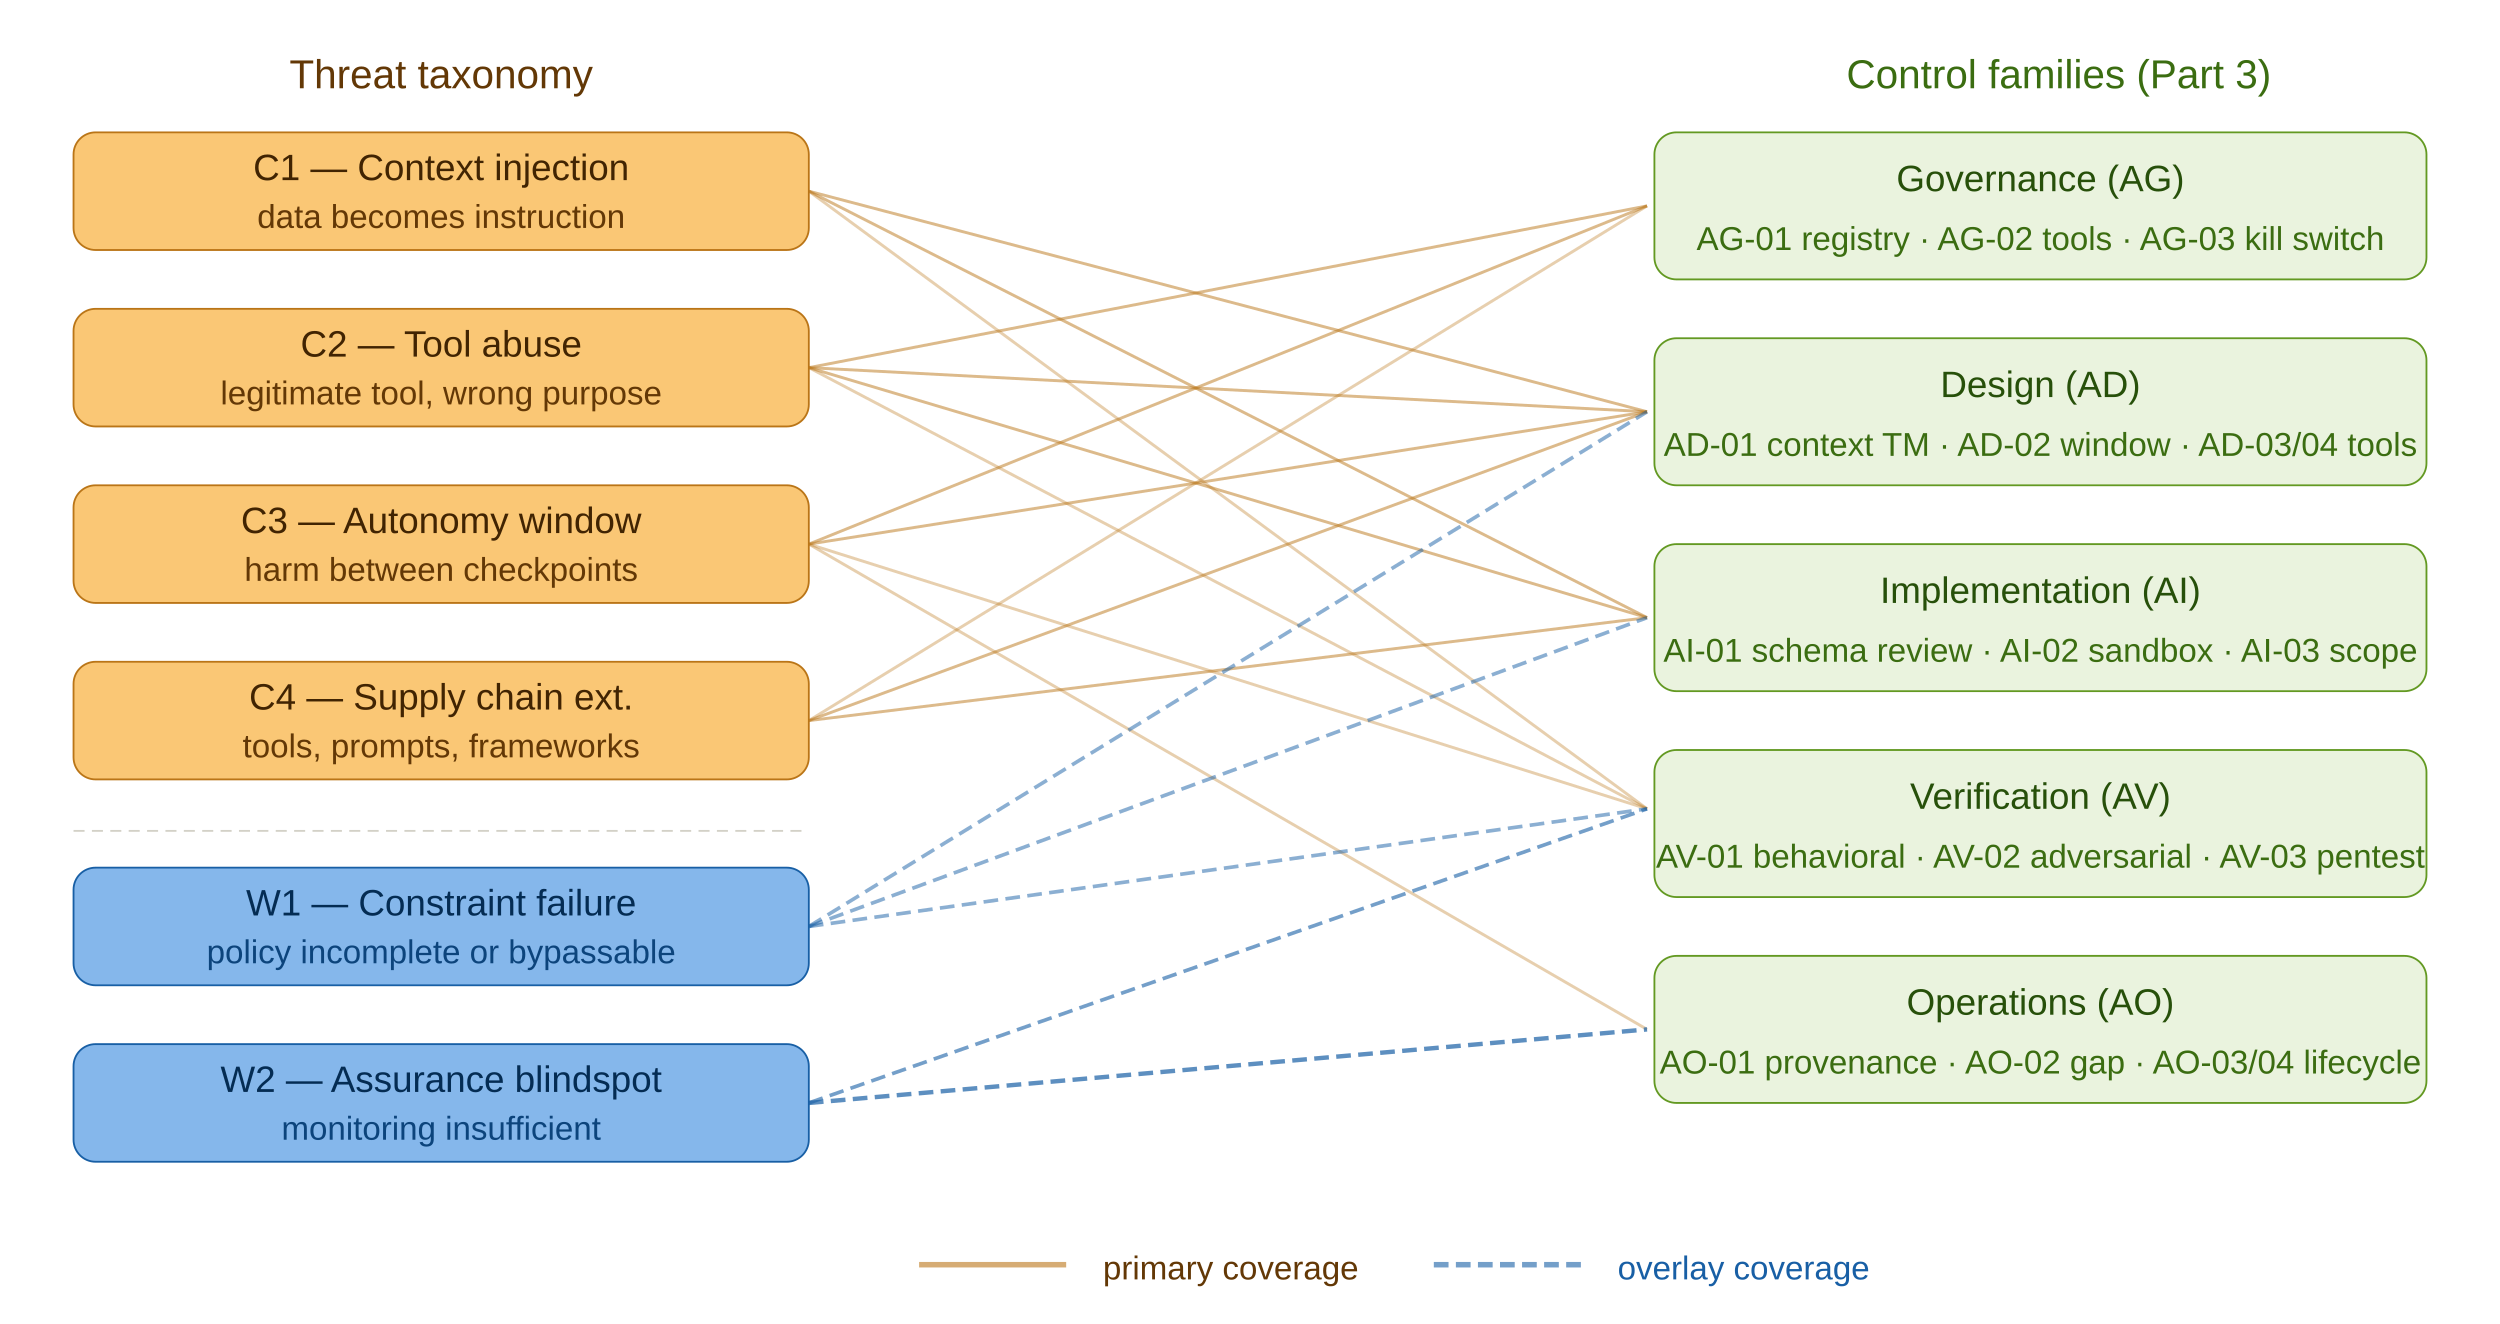
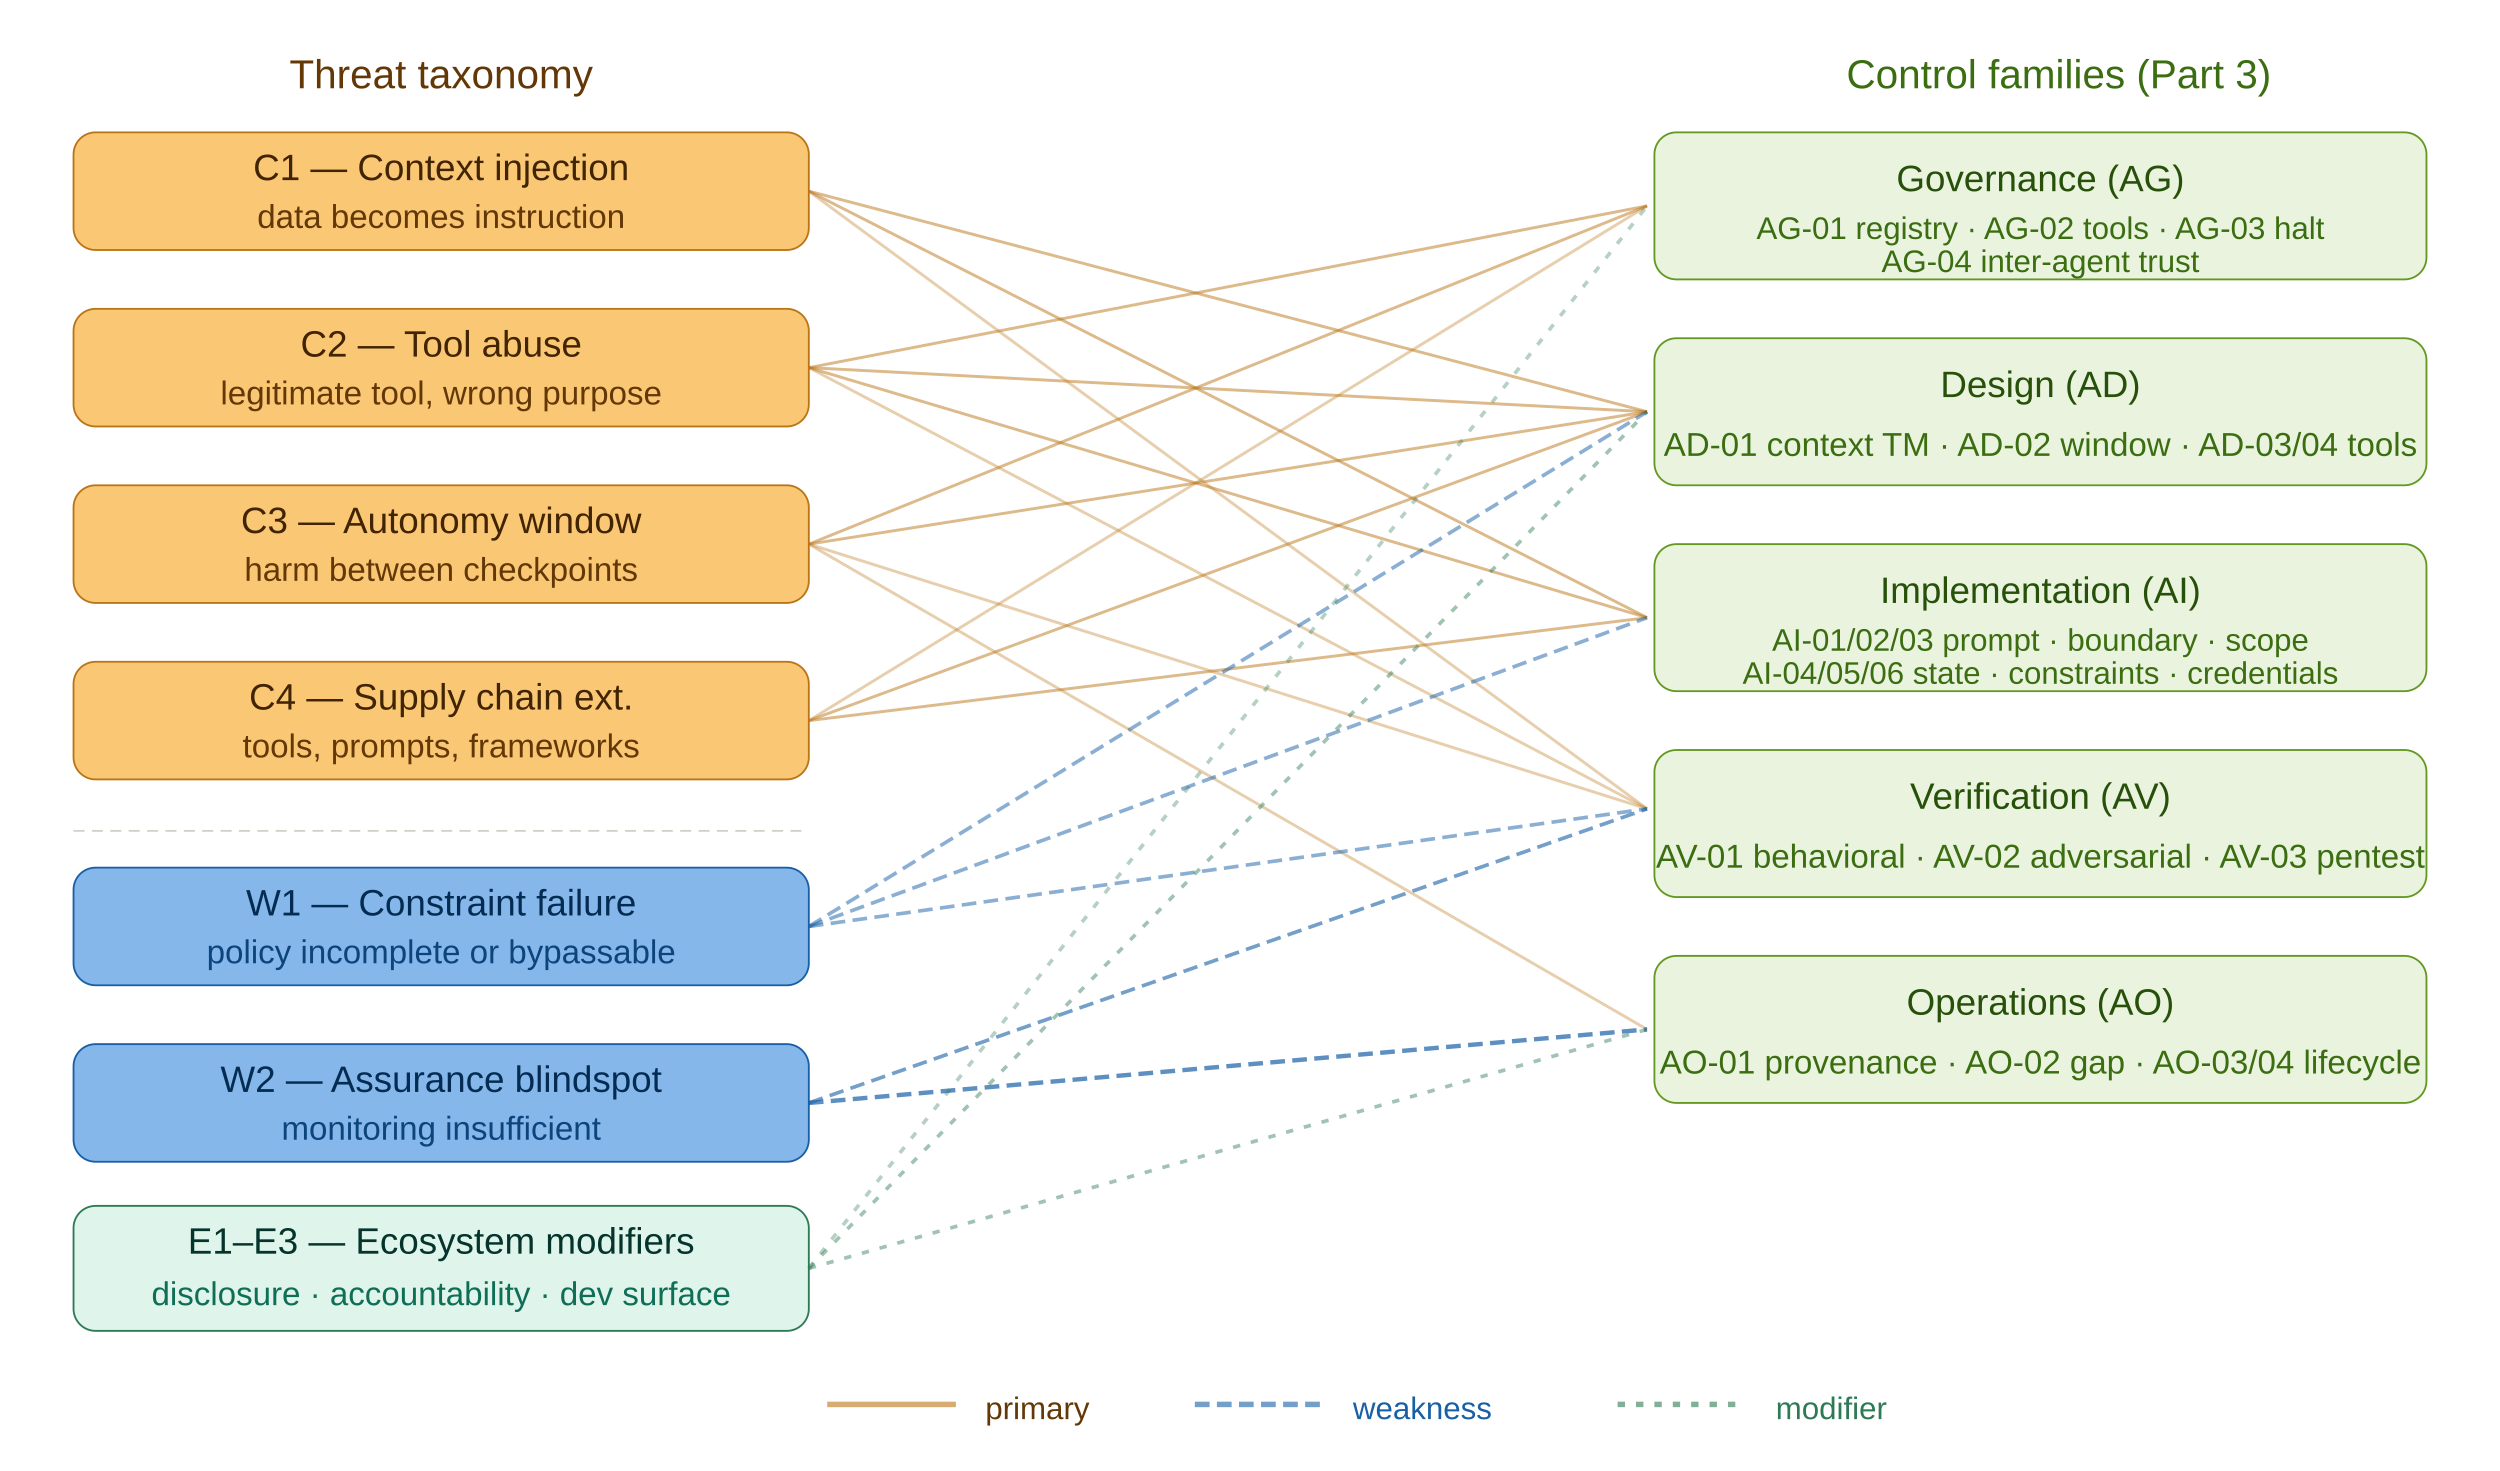
- <svg xmlns="http://www.w3.org/2000/svg" width="680" height="360" viewBox="0 0 680 360" role="img">
+ <svg xmlns="http://www.w3.org/2000/svg" width="680" height="400" viewBox="0 0 680 400" role="img">
  <defs>
    <marker id="arr" viewBox="0 0 10 10" refX="8" refY="5" markerWidth="6" markerHeight="6" orient="auto-start-reverse">
      <path d="M2 1L8 5L2 9" fill="none" stroke="context-stroke" stroke-width="1.5" stroke-linecap="round" stroke-linejoin="round" />
    </marker>
  </defs>
  <text x="120" y="24" text-anchor="middle" font-family="Arial, sans-serif" font-size="11" font-weight="500" fill="#633806">Threat taxonomy</text>
  <rect x="20" y="36" width="200" height="32" rx="6" fill="#fac775" stroke="#ba7517" stroke-width="0.5" />
  <text x="120" y="49" text-anchor="middle" font-family="Arial, sans-serif" font-size="10" font-weight="500" fill="#412402">C1 — Context injection</text>
  <text x="120" y="62" text-anchor="middle" font-family="Arial, sans-serif" font-size="9" fill="#633806">data becomes instruction</text>
  <rect x="20" y="84" width="200" height="32" rx="6" fill="#fac775" stroke="#ba7517" stroke-width="0.5" />
  <text x="120" y="97" text-anchor="middle" font-family="Arial, sans-serif" font-size="10" font-weight="500" fill="#412402">C2 — Tool abuse</text>
  <text x="120" y="110" text-anchor="middle" font-family="Arial, sans-serif" font-size="9" fill="#633806">legitimate tool, wrong purpose</text>
  <rect x="20" y="132" width="200" height="32" rx="6" fill="#fac775" stroke="#ba7517" stroke-width="0.5" />
  <text x="120" y="145" text-anchor="middle" font-family="Arial, sans-serif" font-size="10" font-weight="500" fill="#412402">C3 — Autonomy window</text>
  <text x="120" y="158" text-anchor="middle" font-family="Arial, sans-serif" font-size="9" fill="#633806">harm between checkpoints</text>
  <rect x="20" y="180" width="200" height="32" rx="6" fill="#fac775" stroke="#ba7517" stroke-width="0.5" />
  <text x="120" y="193" text-anchor="middle" font-family="Arial, sans-serif" font-size="10" font-weight="500" fill="#412402">C4 — Supply chain ext.</text>
  <text x="120" y="206" text-anchor="middle" font-family="Arial, sans-serif" font-size="9" fill="#633806">tools, prompts, frameworks</text>
  <line x1="20" y1="226" x2="220" y2="226" stroke="#d3d1c7" stroke-width="0.5" stroke-dasharray="3 2" />
  <rect x="20" y="236" width="200" height="32" rx="6" fill="#85b7eb" stroke="#185fa5" stroke-width="0.5" />
  <text x="120" y="249" text-anchor="middle" font-family="Arial, sans-serif" font-size="10" font-weight="500" fill="#042c53">W1 — Constraint failure</text>
  <text x="120" y="262" text-anchor="middle" font-family="Arial, sans-serif" font-size="9" fill="#0c447c">policy incomplete or bypassable</text>
  <rect x="20" y="284" width="200" height="32" rx="6" fill="#85b7eb" stroke="#185fa5" stroke-width="0.5" />
  <text x="120" y="297" text-anchor="middle" font-family="Arial, sans-serif" font-size="10" font-weight="500" fill="#042c53">W2 — Assurance blindspot</text>
  <text x="120" y="310" text-anchor="middle" font-family="Arial, sans-serif" font-size="9" fill="#0c447c">monitoring insufficient</text>
+   <rect x="20" y="328" width="200" height="34" rx="6" fill="#dff4eb" stroke="#2d7a54" stroke-width="0.5" />
+   <text x="120" y="341" text-anchor="middle" font-family="Arial, sans-serif" font-size="10" font-weight="500" fill="#04342c">E1–E3 — Ecosystem modifiers</text>
+   <text x="120" y="355" text-anchor="middle" font-family="Arial, sans-serif" font-size="9" fill="#0f6e56">disclosure · accountability · dev surface</text>
  <text x="560" y="24" text-anchor="middle" font-family="Arial, sans-serif" font-size="11" font-weight="500" fill="#3b6d11">Control families (Part 3)</text>
  <rect x="450" y="36" width="210" height="40" rx="6" fill="#eaf3de" stroke="#639922" stroke-width="0.5" />
  <text x="555" y="52" text-anchor="middle" font-family="Arial, sans-serif" font-size="10" font-weight="500" fill="#27500a">Governance (AG)</text>
-   <text x="555" y="68" text-anchor="middle" font-family="Arial, sans-serif" font-size="9" fill="#3b6d11">AG-01 registry · AG-02 tools · AG-03 kill switch</text>
+   <text x="555" y="65" text-anchor="middle" font-family="Arial, sans-serif" font-size="8.5" fill="#3b6d11">AG-01 registry · AG-02 tools · AG-03 halt</text>
+   <text x="555" y="74" text-anchor="middle" font-family="Arial, sans-serif" font-size="8.5" fill="#3b6d11">AG-04 inter-agent trust</text>
  <rect x="450" y="92" width="210" height="40" rx="6" fill="#eaf3de" stroke="#639922" stroke-width="0.5" />
  <text x="555" y="108" text-anchor="middle" font-family="Arial, sans-serif" font-size="10" font-weight="500" fill="#27500a">Design (AD)</text>
  <text x="555" y="124" text-anchor="middle" font-family="Arial, sans-serif" font-size="9" fill="#3b6d11">AD-01 context TM · AD-02 window · AD-03/04 tools</text>
  <rect x="450" y="148" width="210" height="40" rx="6" fill="#eaf3de" stroke="#639922" stroke-width="0.5" />
  <text x="555" y="164" text-anchor="middle" font-family="Arial, sans-serif" font-size="10" font-weight="500" fill="#27500a">Implementation (AI)</text>
-   <text x="555" y="180" text-anchor="middle" font-family="Arial, sans-serif" font-size="9" fill="#3b6d11">AI-01 schema review · AI-02 sandbox · AI-03 scope</text>
+   <text x="555" y="177" text-anchor="middle" font-family="Arial, sans-serif" font-size="8.5" fill="#3b6d11">AI-01/02/03 prompt · boundary · scope</text>
+   <text x="555" y="186" text-anchor="middle" font-family="Arial, sans-serif" font-size="8.5" fill="#3b6d11">AI-04/05/06 state · constraints · credentials</text>
  <rect x="450" y="204" width="210" height="40" rx="6" fill="#eaf3de" stroke="#639922" stroke-width="0.5" />
  <text x="555" y="220" text-anchor="middle" font-family="Arial, sans-serif" font-size="10" font-weight="500" fill="#27500a">Verification (AV)</text>
  <text x="555" y="236" text-anchor="middle" font-family="Arial, sans-serif" font-size="9" fill="#3b6d11">AV-01 behavioral · AV-02 adversarial · AV-03 pentest</text>
  <rect x="450" y="260" width="210" height="40" rx="6" fill="#eaf3de" stroke="#639922" stroke-width="0.5" />
  <text x="555" y="276" text-anchor="middle" font-family="Arial, sans-serif" font-size="10" font-weight="500" fill="#27500a">Operations (AO)</text>
  <text x="555" y="292" text-anchor="middle" font-family="Arial, sans-serif" font-size="9" fill="#3b6d11">AO-01 provenance · AO-02 gap · AO-03/04 lifecycle</text>
  <line x1="220" y1="52" x2="448" y2="112" stroke="#ba7517" stroke-width="0.8" opacity="0.5" />
  <line x1="220" y1="52" x2="448" y2="168" stroke="#ba7517" stroke-width="0.8" opacity="0.5" />
  <line x1="220" y1="52" x2="448" y2="220" stroke="#ba7517" stroke-width="0.8" opacity="0.35" />
  <line x1="220" y1="100" x2="448" y2="56" stroke="#ba7517" stroke-width="0.8" opacity="0.5" />
  <line x1="220" y1="100" x2="448" y2="112" stroke="#ba7517" stroke-width="0.8" opacity="0.5" />
  <line x1="220" y1="100" x2="448" y2="168" stroke="#ba7517" stroke-width="0.8" opacity="0.5" />
  <line x1="220" y1="100" x2="448" y2="220" stroke="#ba7517" stroke-width="0.8" opacity="0.35" />
  <line x1="220" y1="148" x2="448" y2="56" stroke="#ba7517" stroke-width="0.8" opacity="0.5" />
  <line x1="220" y1="148" x2="448" y2="112" stroke="#ba7517" stroke-width="0.8" opacity="0.5" />
  <line x1="220" y1="148" x2="448" y2="220" stroke="#ba7517" stroke-width="0.8" opacity="0.35" />
  <line x1="220" y1="148" x2="448" y2="280" stroke="#ba7517" stroke-width="0.8" opacity="0.35" />
  <line x1="220" y1="196" x2="448" y2="56" stroke="#ba7517" stroke-width="0.8" opacity="0.35" />
  <line x1="220" y1="196" x2="448" y2="112" stroke="#ba7517" stroke-width="0.8" opacity="0.5" />
  <line x1="220" y1="196" x2="448" y2="168" stroke="#ba7517" stroke-width="0.8" opacity="0.5" />
  <line x1="220" y1="252" x2="448" y2="112" stroke="#185fa5" stroke-width="1" opacity="0.5" stroke-dasharray="4 2" />
  <line x1="220" y1="252" x2="448" y2="168" stroke="#185fa5" stroke-width="1" opacity="0.5" stroke-dasharray="4 2" />
  <line x1="220" y1="252" x2="448" y2="220" stroke="#185fa5" stroke-width="1" opacity="0.5" stroke-dasharray="4 2" />
  <line x1="220" y1="300" x2="448" y2="220" stroke="#185fa5" stroke-width="1" opacity="0.6" stroke-dasharray="4 2" />
  <line x1="220" y1="300" x2="448" y2="280" stroke="#185fa5" stroke-width="1.2" opacity="0.7" stroke-dasharray="4 2" />
-   <rect x="240" y="334" width="200" height="20" rx="4" fill="none" />
-   <line x1="250" y1="344" x2="290" y2="344" stroke="#ba7517" stroke-width="1.5" opacity="0.6" />
-   <text x="300" y="348" font-family="Arial, sans-serif" font-size="9" fill="#633806">primary coverage</text>
-   <line x1="390" y1="344" x2="430" y2="344" stroke="#185fa5" stroke-width="1.5" opacity="0.6" stroke-dasharray="4 2" />
-   <text x="440" y="348" font-family="Arial, sans-serif" font-size="9" fill="#185fa5">overlay coverage</text>
+   <line x1="220" y1="345" x2="448" y2="56" stroke="#2d7a54" stroke-width="1" opacity="0.35" stroke-dasharray="2 3" />
+   <line x1="220" y1="345" x2="448" y2="112" stroke="#2d7a54" stroke-width="1" opacity="0.45" stroke-dasharray="2 3" />
+   <line x1="220" y1="345" x2="448" y2="280" stroke="#2d7a54" stroke-width="1" opacity="0.45" stroke-dasharray="2 3" />
+   <rect x="215" y="372" width="340" height="20" rx="4" fill="none" />
+   <line x1="225" y1="382" x2="260" y2="382" stroke="#ba7517" stroke-width="1.5" opacity="0.6" />
+   <text x="268" y="386" font-family="Arial, sans-serif" font-size="8.5" fill="#633806">primary</text>
+   <line x1="325" y1="382" x2="360" y2="382" stroke="#185fa5" stroke-width="1.5" opacity="0.6" stroke-dasharray="4 2" />
+   <text x="368" y="386" font-family="Arial, sans-serif" font-size="8.5" fill="#185fa5">weakness</text>
+   <line x1="440" y1="382" x2="475" y2="382" stroke="#2d7a54" stroke-width="1.5" opacity="0.6" stroke-dasharray="2 3" />
+   <text x="483" y="386" font-family="Arial, sans-serif" font-size="8.5" fill="#2d7a54">modifier</text>
</svg>
